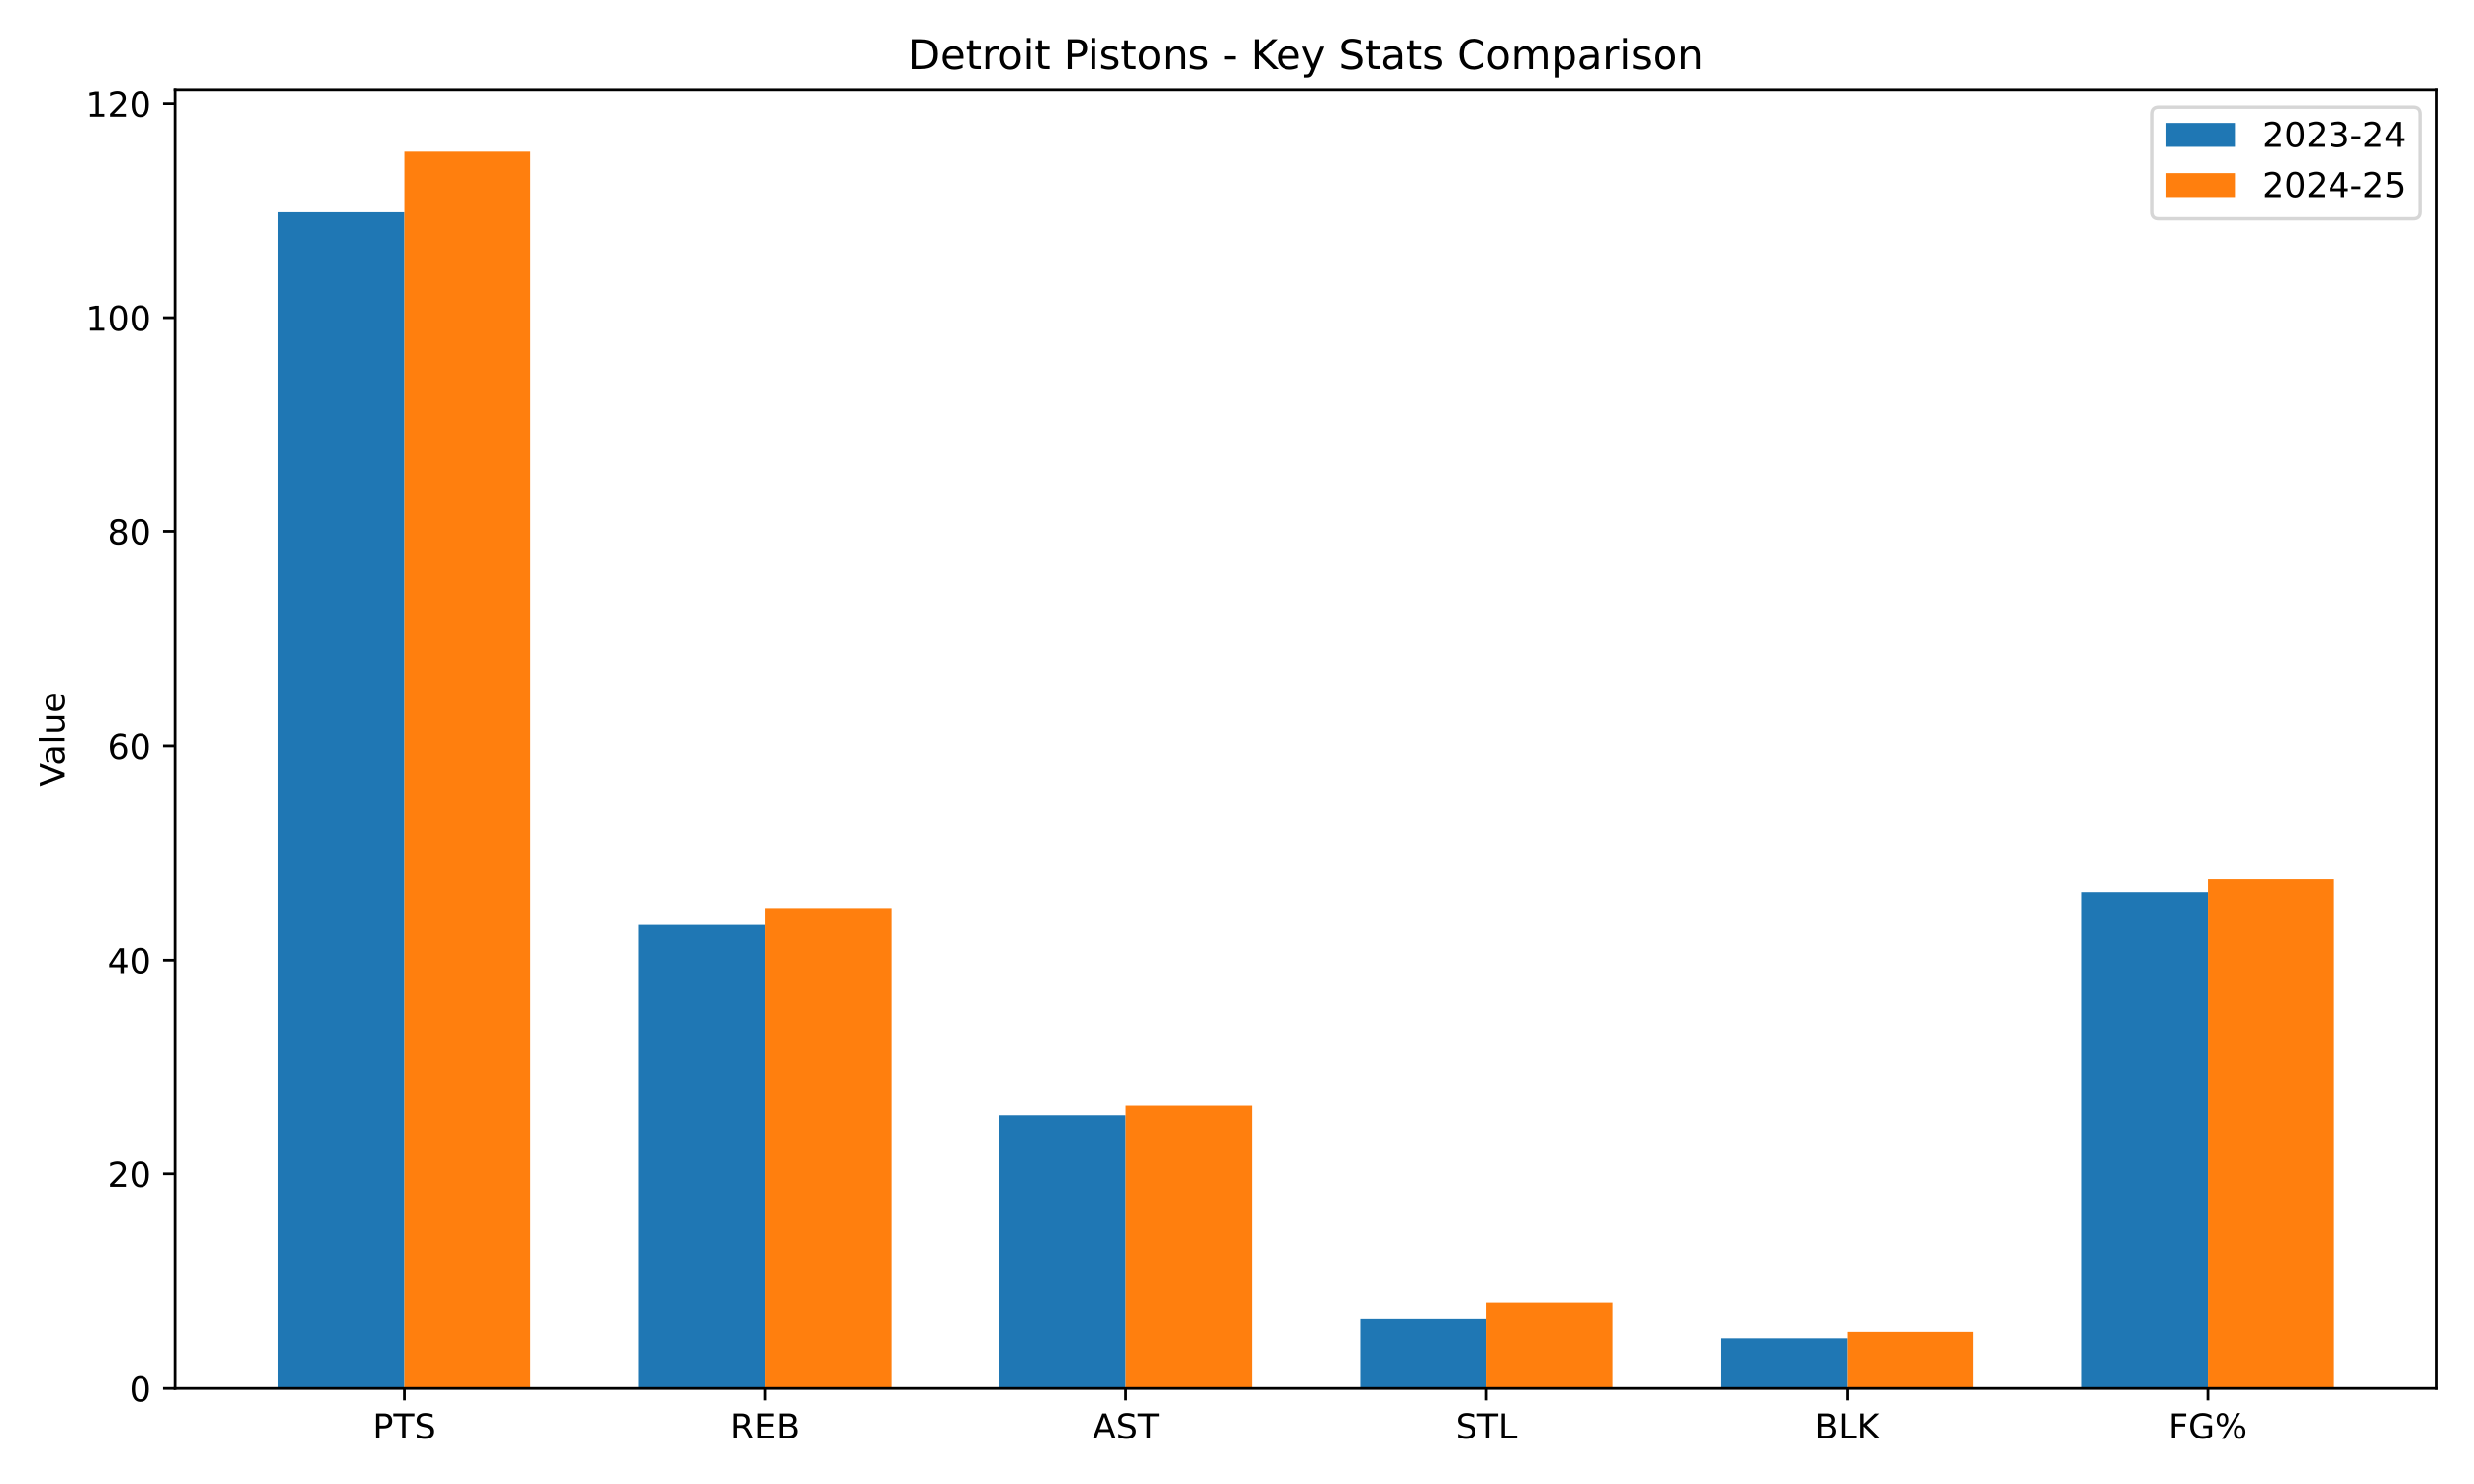
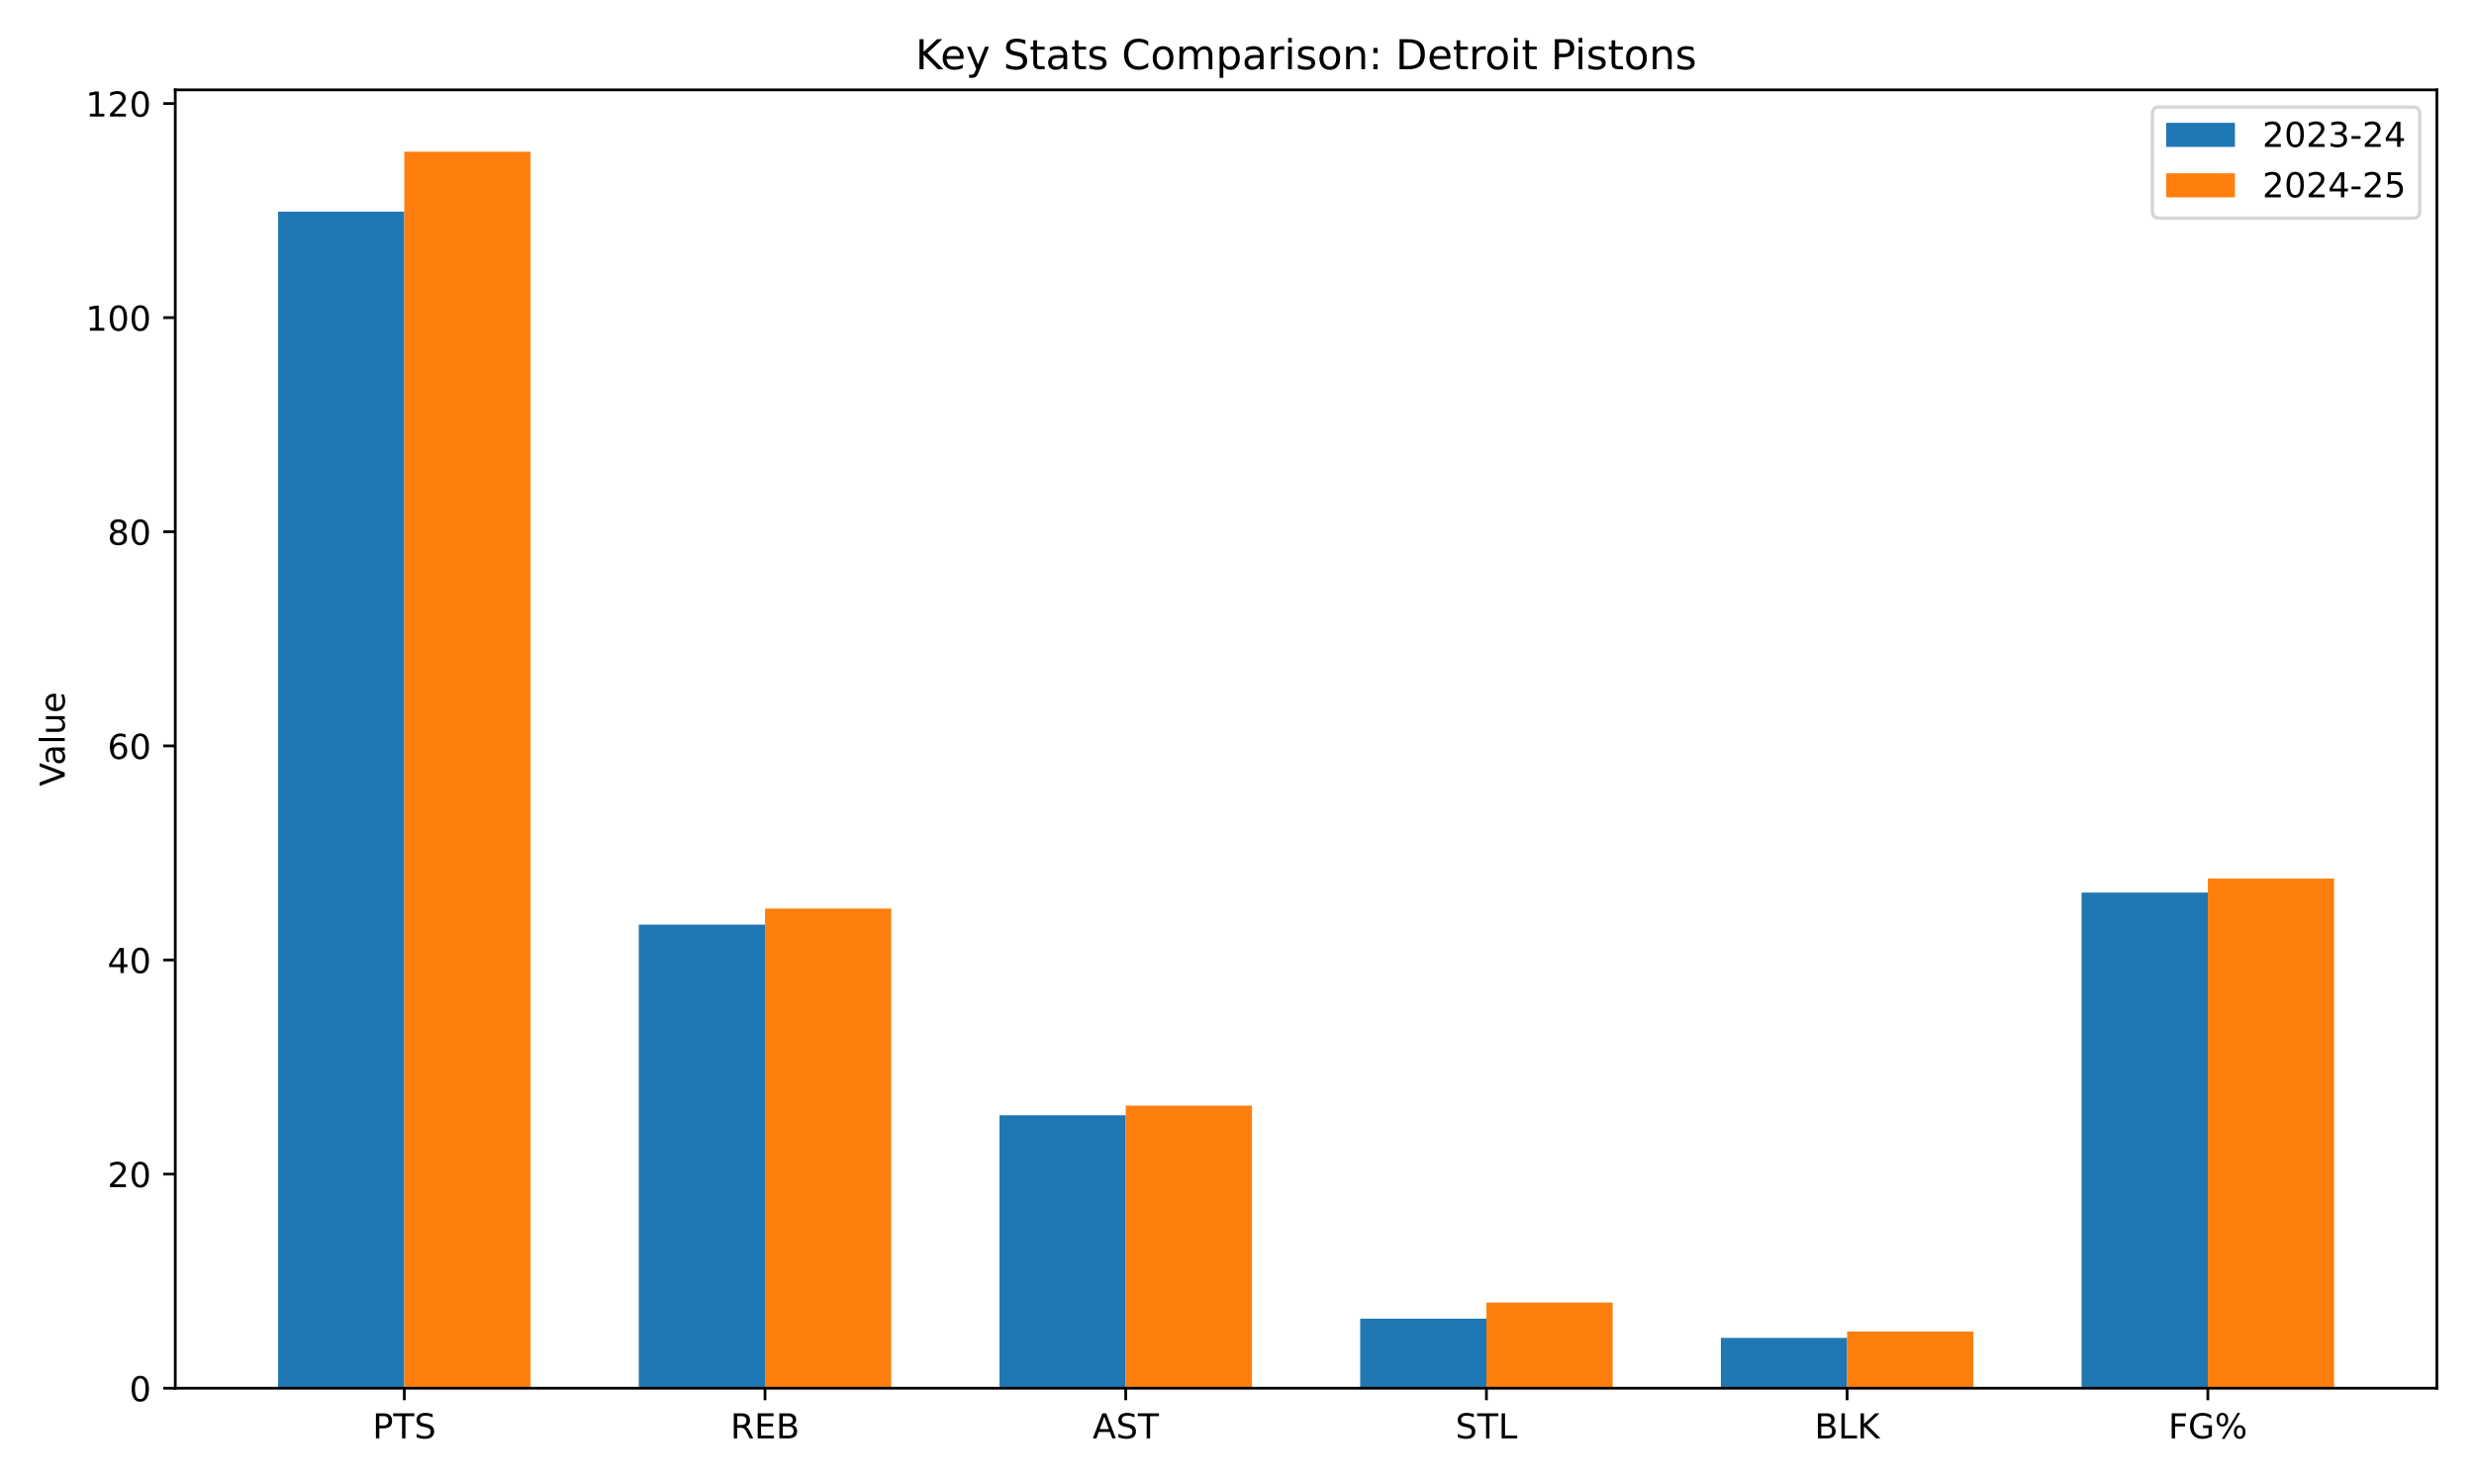
<svg xmlns="http://www.w3.org/2000/svg" xmlns:xlink="http://www.w3.org/1999/xlink" width="720pt" height="432pt" viewBox="0 0 720 432" version="1.1">
  <defs>
    <style type="text/css">*{stroke-linejoin: round; stroke-linecap: butt}</style>
  </defs>
  <g id="figure_1">
    <g id="patch_1">
      <path d="M 0 432  L 720 432  L 720 0  L 0 0  z " style="fill: #ffffff" />
    </g>
    <g id="axes_1">
      <g id="patch_2">
        <path d="M 51.005 404.12  L 709.2 404.12  L 709.2 26.16  L 51.005 26.16  z " style="fill: #ffffff" />
      </g>
      <g id="patch_3">
-         <path d="M 80.923 404.12  L 117.664 404.12  L 117.664 61.611  L 80.923 61.611  z " clip-path="url(#pc007c55b2e)" style="fill: #1f77b4" />
+         <path d="M 80.923 404.12  L 117.664 404.12  L 117.664 61.611  L 80.923 61.611  z " clip-path="url(#p86b4409430)" style="fill: #1f77b4" />
      </g>
      <g id="patch_4">
-         <path d="M 185.898 404.12  L 222.64 404.12  L 222.64 269.173  L 185.898 269.173  z " clip-path="url(#pc007c55b2e)" style="fill: #1f77b4" />
+         <path d="M 185.898 404.12  L 222.64 404.12  L 222.64 269.173  L 185.898 269.173  z " clip-path="url(#p86b4409430)" style="fill: #1f77b4" />
      </g>
      <g id="patch_5">
-         <path d="M 290.874 404.12  L 327.615 404.12  L 327.615 324.648  L 290.874 324.648  z " clip-path="url(#pc007c55b2e)" style="fill: #1f77b4" />
+         <path d="M 290.874 404.12  L 327.615 404.12  L 327.615 324.648  L 290.874 324.648  z " clip-path="url(#p86b4409430)" style="fill: #1f77b4" />
      </g>
      <g id="patch_6">
-         <path d="M 395.849 404.12  L 432.59 404.12  L 432.59 383.862  L 395.849 383.862  z " clip-path="url(#pc007c55b2e)" style="fill: #1f77b4" />
+         <path d="M 395.849 404.12  L 432.59 404.12  L 432.59 383.862  L 395.849 383.862  z " clip-path="url(#p86b4409430)" style="fill: #1f77b4" />
      </g>
      <g id="patch_7">
-         <path d="M 500.824 404.12  L 537.565 404.12  L 537.565 389.472  L 500.824 389.472  z " clip-path="url(#pc007c55b2e)" style="fill: #1f77b4" />
+         <path d="M 500.824 404.12  L 537.565 404.12  L 537.565 389.472  L 500.824 389.472  z " clip-path="url(#p86b4409430)" style="fill: #1f77b4" />
      </g>
      <g id="patch_8">
-         <path d="M 605.799 404.12  L 642.541 404.12  L 642.541 259.824  L 605.799 259.824  z " clip-path="url(#pc007c55b2e)" style="fill: #1f77b4" />
+         <path d="M 605.799 404.12  L 642.541 404.12  L 642.541 259.824  L 605.799 259.824  z " clip-path="url(#p86b4409430)" style="fill: #1f77b4" />
      </g>
      <g id="patch_9">
-         <path d="M 117.664 404.12  L 154.406 404.12  L 154.406 44.158  L 117.664 44.158  z " clip-path="url(#pc007c55b2e)" style="fill: #ff7f0e" />
+         <path d="M 117.664 404.12  L 154.406 404.12  L 154.406 44.158  L 117.664 44.158  z " clip-path="url(#p86b4409430)" style="fill: #ff7f0e" />
      </g>
      <g id="patch_10">
-         <path d="M 222.64 404.12  L 259.381 404.12  L 259.381 264.498  L 222.64 264.498  z " clip-path="url(#pc007c55b2e)" style="fill: #ff7f0e" />
+         <path d="M 222.64 404.12  L 259.381 404.12  L 259.381 264.498  L 222.64 264.498  z " clip-path="url(#p86b4409430)" style="fill: #ff7f0e" />
      </g>
      <g id="patch_11">
-         <path d="M 327.615 404.12  L 364.356 404.12  L 364.356 321.843  L 327.615 321.843  z " clip-path="url(#pc007c55b2e)" style="fill: #ff7f0e" />
+         <path d="M 327.615 404.12  L 364.356 404.12  L 364.356 321.843  L 327.615 321.843  z " clip-path="url(#p86b4409430)" style="fill: #ff7f0e" />
      </g>
      <g id="patch_12">
-         <path d="M 432.59 404.12  L 469.331 404.12  L 469.331 379.188  L 432.59 379.188  z " clip-path="url(#pc007c55b2e)" style="fill: #ff7f0e" />
+         <path d="M 432.59 404.12  L 469.331 404.12  L 469.331 379.188  L 432.59 379.188  z " clip-path="url(#p86b4409430)" style="fill: #ff7f0e" />
      </g>
      <g id="patch_13">
-         <path d="M 537.565 404.12  L 574.307 404.12  L 574.307 387.602  L 537.565 387.602  z " clip-path="url(#pc007c55b2e)" style="fill: #ff7f0e" />
+         <path d="M 537.565 404.12  L 574.307 404.12  L 574.307 387.602  L 537.565 387.602  z " clip-path="url(#p86b4409430)" style="fill: #ff7f0e" />
      </g>
      <g id="patch_14">
-         <path d="M 642.541 404.12  L 679.282 404.12  L 679.282 255.772  L 642.541 255.772  z " clip-path="url(#pc007c55b2e)" style="fill: #ff7f0e" />
+         <path d="M 642.541 404.12  L 679.282 404.12  L 679.282 255.772  L 642.541 255.772  z " clip-path="url(#p86b4409430)" style="fill: #ff7f0e" />
      </g>
      <g id="matplotlib.axis_1">
        <g id="xtick_1">
          <g id="line2d_1">
            <defs>
-               <path id="m68286a4a00" d="M 0 0  L 0 3.5  " style="stroke: #000000; stroke-width: 0.8" />
+               <path id="mb8928c8a6d" d="M 0 0  L 0 3.5  " style="stroke: #000000; stroke-width: 0.8" />
            </defs>
            <g>
-               <use xlink:href="#m68286a4a00" x="117.664" y="404.12" style="stroke: #000000; stroke-width: 0.8" />
+               <use xlink:href="#mb8928c8a6d" x="117.664" y="404.12" style="stroke: #000000; stroke-width: 0.8" />
            </g>
          </g>
          <g id="text_1">
            <g transform="translate(108.4213 418.7184) scale(0.1 -0.1)">
              <defs>
                <path id="DejaVuSans-50" d="M 1259 4147  L 1259 2394  L 2053 2394  Q 2494 2394 2734 2622  Q 2975 2850 2975 3272  Q 2975 3691 2734 3919  Q 2494 4147 2053 4147  L 1259 4147  z M 628 4666  L 2053 4666  Q 2838 4666 3239 4311  Q 3641 3956 3641 3272  Q 3641 2581 3239 2228  Q 2838 1875 2053 1875  L 1259 1875  L 1259 0  L 628 0  L 628 4666  z " transform="scale(0.015625)" />
                <path id="DejaVuSans-54" d="M -19 4666  L 3928 4666  L 3928 4134  L 2272 4134  L 2272 0  L 1638 0  L 1638 4134  L -19 4134  L -19 4666  z " transform="scale(0.015625)" />
                <path id="DejaVuSans-53" d="M 3425 4513  L 3425 3897  Q 3066 4069 2747 4153  Q 2428 4238 2131 4238  Q 1616 4238 1336 4038  Q 1056 3838 1056 3469  Q 1056 3159 1242 3001  Q 1428 2844 1947 2747  L 2328 2669  Q 3034 2534 3370 2195  Q 3706 1856 3706 1288  Q 3706 609 3251 259  Q 2797 -91 1919 -91  Q 1588 -91 1214 -16  Q 841 59 441 206  L 441 856  Q 825 641 1194 531  Q 1563 422 1919 422  Q 2459 422 2753 634  Q 3047 847 3047 1241  Q 3047 1584 2836 1778  Q 2625 1972 2144 2069  L 1759 2144  Q 1053 2284 737 2584  Q 422 2884 422 3419  Q 422 4038 858 4394  Q 1294 4750 2059 4750  Q 2388 4750 2728 4690  Q 3069 4631 3425 4513  z " transform="scale(0.015625)" />
              </defs>
              <use xlink:href="#DejaVuSans-50" />
              <use xlink:href="#DejaVuSans-54" transform="translate(60.30273 0)" />
              <use xlink:href="#DejaVuSans-53" transform="translate(121.3867 0)" />
            </g>
          </g>
        </g>
        <g id="xtick_2">
          <g id="line2d_2">
            <g>
-               <use xlink:href="#m68286a4a00" x="222.64" y="404.12" style="stroke: #000000; stroke-width: 0.8" />
+               <use xlink:href="#mb8928c8a6d" x="222.64" y="404.12" style="stroke: #000000; stroke-width: 0.8" />
            </g>
          </g>
          <g id="text_2">
            <g transform="translate(212.5755 418.7184) scale(0.1 -0.1)">
              <defs>
                <path id="DejaVuSans-52" d="M 2841 2188  Q 3044 2119 3236 1894  Q 3428 1669 3622 1275  L 4263 0  L 3584 0  L 2988 1197  Q 2756 1666 2539 1819  Q 2322 1972 1947 1972  L 1259 1972  L 1259 0  L 628 0  L 628 4666  L 2053 4666  Q 2853 4666 3247 4331  Q 3641 3997 3641 3322  Q 3641 2881 3436 2590  Q 3231 2300 2841 2188  z M 1259 4147  L 1259 2491  L 2053 2491  Q 2509 2491 2742 2702  Q 2975 2913 2975 3322  Q 2975 3731 2742 3939  Q 2509 4147 2053 4147  L 1259 4147  z " transform="scale(0.015625)" />
                <path id="DejaVuSans-45" d="M 628 4666  L 3578 4666  L 3578 4134  L 1259 4134  L 1259 2753  L 3481 2753  L 3481 2222  L 1259 2222  L 1259 531  L 3634 531  L 3634 0  L 628 0  L 628 4666  z " transform="scale(0.015625)" />
                <path id="DejaVuSans-42" d="M 1259 2228  L 1259 519  L 2272 519  Q 2781 519 3026 730  Q 3272 941 3272 1375  Q 3272 1813 3026 2020  Q 2781 2228 2272 2228  L 1259 2228  z M 1259 4147  L 1259 2741  L 2194 2741  Q 2656 2741 2882 2914  Q 3109 3088 3109 3444  Q 3109 3797 2882 3972  Q 2656 4147 2194 4147  L 1259 4147  z M 628 4666  L 2241 4666  Q 2963 4666 3353 4366  Q 3744 4066 3744 3513  Q 3744 3084 3544 2831  Q 3344 2578 2956 2516  Q 3422 2416 3680 2098  Q 3938 1781 3938 1306  Q 3938 681 3513 340  Q 3088 0 2303 0  L 628 0  L 628 4666  z " transform="scale(0.015625)" />
              </defs>
              <use xlink:href="#DejaVuSans-52" />
              <use xlink:href="#DejaVuSans-45" transform="translate(69.48242 0)" />
              <use xlink:href="#DejaVuSans-42" transform="translate(132.666 0)" />
            </g>
          </g>
        </g>
        <g id="xtick_3">
          <g id="line2d_3">
            <g>
-               <use xlink:href="#m68286a4a00" x="327.615" y="404.12" style="stroke: #000000; stroke-width: 0.8" />
+               <use xlink:href="#mb8928c8a6d" x="327.615" y="404.12" style="stroke: #000000; stroke-width: 0.8" />
            </g>
          </g>
          <g id="text_3">
            <g transform="translate(317.9664 418.7184) scale(0.1 -0.1)">
              <defs>
                <path id="DejaVuSans-41" d="M 2188 4044  L 1331 1722  L 3047 1722  L 2188 4044  z M 1831 4666  L 2547 4666  L 4325 0  L 3669 0  L 3244 1197  L 1141 1197  L 716 0  L 50 0  L 1831 4666  z " transform="scale(0.015625)" />
              </defs>
              <use xlink:href="#DejaVuSans-41" />
              <use xlink:href="#DejaVuSans-53" transform="translate(68.4082 0)" />
              <use xlink:href="#DejaVuSans-54" transform="translate(131.8848 0)" />
            </g>
          </g>
        </g>
        <g id="xtick_4">
          <g id="line2d_4">
            <g>
-               <use xlink:href="#m68286a4a00" x="432.59" y="404.12" style="stroke: #000000; stroke-width: 0.8" />
+               <use xlink:href="#mb8928c8a6d" x="432.59" y="404.12" style="stroke: #000000; stroke-width: 0.8" />
            </g>
          </g>
          <g id="text_4">
            <g transform="translate(423.5761 418.7184) scale(0.1 -0.1)">
              <defs>
                <path id="DejaVuSans-4c" d="M 628 4666  L 1259 4666  L 1259 531  L 3531 531  L 3531 0  L 628 0  L 628 4666  z " transform="scale(0.015625)" />
              </defs>
              <use xlink:href="#DejaVuSans-53" />
              <use xlink:href="#DejaVuSans-54" transform="translate(63.47656 0)" />
              <use xlink:href="#DejaVuSans-4c" transform="translate(124.5605 0)" />
            </g>
          </g>
        </g>
        <g id="xtick_5">
          <g id="line2d_5">
            <g>
-               <use xlink:href="#m68286a4a00" x="537.565" y="404.12" style="stroke: #000000; stroke-width: 0.8" />
+               <use xlink:href="#mb8928c8a6d" x="537.565" y="404.12" style="stroke: #000000; stroke-width: 0.8" />
            </g>
          </g>
          <g id="text_5">
            <g transform="translate(528.0701 418.7184) scale(0.1 -0.1)">
              <defs>
                <path id="DejaVuSans-4b" d="M 628 4666  L 1259 4666  L 1259 2694  L 3353 4666  L 4166 4666  L 1850 2491  L 4331 0  L 3500 0  L 1259 2247  L 1259 0  L 628 0  L 628 4666  z " transform="scale(0.015625)" />
              </defs>
              <use xlink:href="#DejaVuSans-42" />
              <use xlink:href="#DejaVuSans-4c" transform="translate(68.60352 0)" />
              <use xlink:href="#DejaVuSans-4b" transform="translate(124.3164 0)" />
            </g>
          </g>
        </g>
        <g id="xtick_6">
          <g id="line2d_6">
            <g>
-               <use xlink:href="#m68286a4a00" x="642.541" y="404.12" style="stroke: #000000; stroke-width: 0.8" />
+               <use xlink:href="#mb8928c8a6d" x="642.541" y="404.12" style="stroke: #000000; stroke-width: 0.8" />
            </g>
          </g>
          <g id="text_6">
            <g transform="translate(631.0399 418.7184) scale(0.1 -0.1)">
              <defs>
                <path id="DejaVuSans-46" d="M 628 4666  L 3309 4666  L 3309 4134  L 1259 4134  L 1259 2759  L 3109 2759  L 3109 2228  L 1259 2228  L 1259 0  L 628 0  L 628 4666  z " transform="scale(0.015625)" />
                <path id="DejaVuSans-47" d="M 3809 666  L 3809 1919  L 2778 1919  L 2778 2438  L 4434 2438  L 4434 434  Q 4069 175 3628 42  Q 3188 -91 2688 -91  Q 1594 -91 976 548  Q 359 1188 359 2328  Q 359 3472 976 4111  Q 1594 4750 2688 4750  Q 3144 4750 3555 4637  Q 3966 4525 4313 4306  L 4313 3634  Q 3963 3931 3569 4081  Q 3175 4231 2741 4231  Q 1884 4231 1454 3753  Q 1025 3275 1025 2328  Q 1025 1384 1454 906  Q 1884 428 2741 428  Q 3075 428 3337 486  Q 3600 544 3809 666  z " transform="scale(0.015625)" />
                <path id="DejaVuSans-25" d="M 4653 2053  Q 4381 2053 4226 1822  Q 4072 1591 4072 1178  Q 4072 772 4226 539  Q 4381 306 4653 306  Q 4919 306 5073 539  Q 5228 772 5228 1178  Q 5228 1588 5073 1820  Q 4919 2053 4653 2053  z M 4653 2450  Q 5147 2450 5437 2106  Q 5728 1763 5728 1178  Q 5728 594 5436 251  Q 5144 -91 4653 -91  Q 4153 -91 3862 251  Q 3572 594 3572 1178  Q 3572 1766 3864 2108  Q 4156 2450 4653 2450  z M 1428 4353  Q 1159 4353 1004 4120  Q 850 3888 850 3481  Q 850 3069 1003 2837  Q 1156 2606 1428 2606  Q 1700 2606 1854 2837  Q 2009 3069 2009 3481  Q 2009 3884 1853 4118  Q 1697 4353 1428 4353  z M 4250 4750  L 4750 4750  L 1831 -91  L 1331 -91  L 4250 4750  z M 1428 4750  Q 1922 4750 2215 4408  Q 2509 4066 2509 3481  Q 2509 2891 2217 2550  Q 1925 2209 1428 2209  Q 931 2209 642 2551  Q 353 2894 353 3481  Q 353 4063 643 4406  Q 934 4750 1428 4750  z " transform="scale(0.015625)" />
              </defs>
              <use xlink:href="#DejaVuSans-46" />
              <use xlink:href="#DejaVuSans-47" transform="translate(57.51953 0)" />
              <use xlink:href="#DejaVuSans-25" transform="translate(135.0098 0)" />
            </g>
          </g>
        </g>
      </g>
      <g id="matplotlib.axis_2">
        <g id="ytick_1">
          <g id="line2d_7">
            <defs>
-               <path id="m6e3f00a978" d="M 0 0  L -3.5 0  " style="stroke: #000000; stroke-width: 0.8" />
+               <path id="m24f0efa7bd" d="M 0 0  L -3.5 0  " style="stroke: #000000; stroke-width: 0.8" />
            </defs>
            <g>
-               <use xlink:href="#m6e3f00a978" x="51.005" y="404.12" style="stroke: #000000; stroke-width: 0.8" />
+               <use xlink:href="#m24f0efa7bd" x="51.005" y="404.12" style="stroke: #000000; stroke-width: 0.8" />
            </g>
          </g>
          <g id="text_7">
            <g transform="translate(37.6425 407.9192) scale(0.1 -0.1)">
              <defs>
                <path id="DejaVuSans-30" d="M 2034 4250  Q 1547 4250 1301 3770  Q 1056 3291 1056 2328  Q 1056 1369 1301 889  Q 1547 409 2034 409  Q 2525 409 2770 889  Q 3016 1369 3016 2328  Q 3016 3291 2770 3770  Q 2525 4250 2034 4250  z M 2034 4750  Q 2819 4750 3233 4129  Q 3647 3509 3647 2328  Q 3647 1150 3233 529  Q 2819 -91 2034 -91  Q 1250 -91 836 529  Q 422 1150 422 2328  Q 422 3509 836 4129  Q 1250 4750 2034 4750  z " transform="scale(0.015625)" />
              </defs>
              <use xlink:href="#DejaVuSans-30" />
            </g>
          </g>
        </g>
        <g id="ytick_2">
          <g id="line2d_8">
            <g>
-               <use xlink:href="#m6e3f00a978" x="51.005" y="341.789" style="stroke: #000000; stroke-width: 0.8" />
+               <use xlink:href="#m24f0efa7bd" x="51.005" y="341.789" style="stroke: #000000; stroke-width: 0.8" />
            </g>
          </g>
          <g id="text_8">
            <g transform="translate(31.28 345.5882) scale(0.1 -0.1)">
              <defs>
                <path id="DejaVuSans-32" d="M 1228 531  L 3431 531  L 3431 0  L 469 0  L 469 531  Q 828 903 1448 1529  Q 2069 2156 2228 2338  Q 2531 2678 2651 2914  Q 2772 3150 2772 3378  Q 2772 3750 2511 3984  Q 2250 4219 1831 4219  Q 1534 4219 1204 4116  Q 875 4013 500 3803  L 500 4441  Q 881 4594 1212 4672  Q 1544 4750 1819 4750  Q 2544 4750 2975 4387  Q 3406 4025 3406 3419  Q 3406 3131 3298 2873  Q 3191 2616 2906 2266  Q 2828 2175 2409 1742  Q 1991 1309 1228 531  z " transform="scale(0.015625)" />
              </defs>
              <use xlink:href="#DejaVuSans-32" />
              <use xlink:href="#DejaVuSans-30" transform="translate(63.62305 0)" />
            </g>
          </g>
        </g>
        <g id="ytick_3">
          <g id="line2d_9">
            <g>
-               <use xlink:href="#m6e3f00a978" x="51.005" y="279.458" style="stroke: #000000; stroke-width: 0.8" />
+               <use xlink:href="#m24f0efa7bd" x="51.005" y="279.458" style="stroke: #000000; stroke-width: 0.8" />
            </g>
          </g>
          <g id="text_9">
            <g transform="translate(31.28 283.2571) scale(0.1 -0.1)">
              <defs>
                <path id="DejaVuSans-34" d="M 2419 4116  L 825 1625  L 2419 1625  L 2419 4116  z M 2253 4666  L 3047 4666  L 3047 1625  L 3713 1625  L 3713 1100  L 3047 1100  L 3047 0  L 2419 0  L 2419 1100  L 313 1100  L 313 1709  L 2253 4666  z " transform="scale(0.015625)" />
              </defs>
              <use xlink:href="#DejaVuSans-34" />
              <use xlink:href="#DejaVuSans-30" transform="translate(63.62305 0)" />
            </g>
          </g>
        </g>
        <g id="ytick_4">
          <g id="line2d_10">
            <g>
-               <use xlink:href="#m6e3f00a978" x="51.005" y="217.127" style="stroke: #000000; stroke-width: 0.8" />
+               <use xlink:href="#m24f0efa7bd" x="51.005" y="217.127" style="stroke: #000000; stroke-width: 0.8" />
            </g>
          </g>
          <g id="text_10">
            <g transform="translate(31.28 220.926) scale(0.1 -0.1)">
              <defs>
                <path id="DejaVuSans-36" d="M 2113 2584  Q 1688 2584 1439 2293  Q 1191 2003 1191 1497  Q 1191 994 1439 701  Q 1688 409 2113 409  Q 2538 409 2786 701  Q 3034 994 3034 1497  Q 3034 2003 2786 2293  Q 2538 2584 2113 2584  z M 3366 4563  L 3366 3988  Q 3128 4100 2886 4159  Q 2644 4219 2406 4219  Q 1781 4219 1451 3797  Q 1122 3375 1075 2522  Q 1259 2794 1537 2939  Q 1816 3084 2150 3084  Q 2853 3084 3261 2657  Q 3669 2231 3669 1497  Q 3669 778 3244 343  Q 2819 -91 2113 -91  Q 1303 -91 875 529  Q 447 1150 447 2328  Q 447 3434 972 4092  Q 1497 4750 2381 4750  Q 2619 4750 2861 4703  Q 3103 4656 3366 4563  z " transform="scale(0.015625)" />
              </defs>
              <use xlink:href="#DejaVuSans-36" />
              <use xlink:href="#DejaVuSans-30" transform="translate(63.62305 0)" />
            </g>
          </g>
        </g>
        <g id="ytick_5">
          <g id="line2d_11">
            <g>
-               <use xlink:href="#m6e3f00a978" x="51.005" y="154.796" style="stroke: #000000; stroke-width: 0.8" />
+               <use xlink:href="#m24f0efa7bd" x="51.005" y="154.796" style="stroke: #000000; stroke-width: 0.8" />
            </g>
          </g>
          <g id="text_11">
            <g transform="translate(31.28 158.595) scale(0.1 -0.1)">
              <defs>
                <path id="DejaVuSans-38" d="M 2034 2216  Q 1584 2216 1326 1975  Q 1069 1734 1069 1313  Q 1069 891 1326 650  Q 1584 409 2034 409  Q 2484 409 2743 651  Q 3003 894 3003 1313  Q 3003 1734 2745 1975  Q 2488 2216 2034 2216  z M 1403 2484  Q 997 2584 770 2862  Q 544 3141 544 3541  Q 544 4100 942 4425  Q 1341 4750 2034 4750  Q 2731 4750 3128 4425  Q 3525 4100 3525 3541  Q 3525 3141 3298 2862  Q 3072 2584 2669 2484  Q 3125 2378 3379 2068  Q 3634 1759 3634 1313  Q 3634 634 3220 271  Q 2806 -91 2034 -91  Q 1263 -91 848 271  Q 434 634 434 1313  Q 434 1759 690 2068  Q 947 2378 1403 2484  z M 1172 3481  Q 1172 3119 1398 2916  Q 1625 2713 2034 2713  Q 2441 2713 2670 2916  Q 2900 3119 2900 3481  Q 2900 3844 2670 4047  Q 2441 4250 2034 4250  Q 1625 4250 1398 4047  Q 1172 3844 1172 3481  z " transform="scale(0.015625)" />
              </defs>
              <use xlink:href="#DejaVuSans-38" />
              <use xlink:href="#DejaVuSans-30" transform="translate(63.62305 0)" />
            </g>
          </g>
        </g>
        <g id="ytick_6">
          <g id="line2d_12">
            <g>
-               <use xlink:href="#m6e3f00a978" x="51.005" y="92.465" style="stroke: #000000; stroke-width: 0.8" />
+               <use xlink:href="#m24f0efa7bd" x="51.005" y="92.465" style="stroke: #000000; stroke-width: 0.8" />
            </g>
          </g>
          <g id="text_12">
            <g transform="translate(24.9175 96.26389) scale(0.1 -0.1)">
              <defs>
                <path id="DejaVuSans-31" d="M 794 531  L 1825 531  L 1825 4091  L 703 3866  L 703 4441  L 1819 4666  L 2450 4666  L 2450 531  L 3481 531  L 3481 0  L 794 0  L 794 531  z " transform="scale(0.015625)" />
              </defs>
              <use xlink:href="#DejaVuSans-31" />
              <use xlink:href="#DejaVuSans-30" transform="translate(63.62305 0)" />
              <use xlink:href="#DejaVuSans-30" transform="translate(127.2461 0)" />
            </g>
          </g>
        </g>
        <g id="ytick_7">
          <g id="line2d_13">
            <g>
-               <use xlink:href="#m6e3f00a978" x="51.005" y="30.134" style="stroke: #000000; stroke-width: 0.8" />
+               <use xlink:href="#m24f0efa7bd" x="51.005" y="30.134" style="stroke: #000000; stroke-width: 0.8" />
            </g>
          </g>
          <g id="text_13">
            <g transform="translate(24.9175 33.93282) scale(0.1 -0.1)">
              <use xlink:href="#DejaVuSans-31" />
              <use xlink:href="#DejaVuSans-32" transform="translate(63.62305 0)" />
              <use xlink:href="#DejaVuSans-30" transform="translate(127.2461 0)" />
            </g>
          </g>
        </g>
        <g id="text_14">
          <g transform="translate(18.83781 228.8713) rotate(-90) scale(0.1 -0.1)">
            <defs>
              <path id="DejaVuSans-56" d="M 1831 0  L 50 4666  L 709 4666  L 2188 738  L 3669 4666  L 4325 4666  L 2547 0  L 1831 0  z " transform="scale(0.015625)" />
              <path id="DejaVuSans-61" d="M 2194 1759  Q 1497 1759 1228 1600  Q 959 1441 959 1056  Q 959 750 1161 570  Q 1363 391 1709 391  Q 2188 391 2477 730  Q 2766 1069 2766 1631  L 2766 1759  L 2194 1759  z M 3341 1997  L 3341 0  L 2766 0  L 2766 531  Q 2569 213 2275 61  Q 1981 -91 1556 -91  Q 1019 -91 701 211  Q 384 513 384 1019  Q 384 1609 779 1909  Q 1175 2209 1959 2209  L 2766 2209  L 2766 2266  Q 2766 2663 2505 2880  Q 2244 3097 1772 3097  Q 1472 3097 1187 3025  Q 903 2953 641 2809  L 641 3341  Q 956 3463 1253 3523  Q 1550 3584 1831 3584  Q 2591 3584 2966 3190  Q 3341 2797 3341 1997  z " transform="scale(0.015625)" />
              <path id="DejaVuSans-6c" d="M 603 4863  L 1178 4863  L 1178 0  L 603 0  L 603 4863  z " transform="scale(0.015625)" />
              <path id="DejaVuSans-75" d="M 544 1381  L 544 3500  L 1119 3500  L 1119 1403  Q 1119 906 1312 657  Q 1506 409 1894 409  Q 2359 409 2629 706  Q 2900 1003 2900 1516  L 2900 3500  L 3475 3500  L 3475 0  L 2900 0  L 2900 538  Q 2691 219 2414 64  Q 2138 -91 1772 -91  Q 1169 -91 856 284  Q 544 659 544 1381  z M 1991 3584  L 1991 3584  z " transform="scale(0.015625)" />
              <path id="DejaVuSans-65" d="M 3597 1894  L 3597 1613  L 953 1613  Q 991 1019 1311 708  Q 1631 397 2203 397  Q 2534 397 2845 478  Q 3156 559 3463 722  L 3463 178  Q 3153 47 2828 -22  Q 2503 -91 2169 -91  Q 1331 -91 842 396  Q 353 884 353 1716  Q 353 2575 817 3079  Q 1281 3584 2069 3584  Q 2775 3584 3186 3129  Q 3597 2675 3597 1894  z M 3022 2063  Q 3016 2534 2758 2815  Q 2500 3097 2075 3097  Q 1594 3097 1305 2825  Q 1016 2553 972 2059  L 3022 2063  z " transform="scale(0.015625)" />
            </defs>
            <use xlink:href="#DejaVuSans-56" />
            <use xlink:href="#DejaVuSans-61" transform="translate(60.6582 0)" />
            <use xlink:href="#DejaVuSans-6c" transform="translate(121.9375 0)" />
            <use xlink:href="#DejaVuSans-75" transform="translate(149.7207 0)" />
            <use xlink:href="#DejaVuSans-65" transform="translate(213.0996 0)" />
          </g>
        </g>
      </g>
      <g id="patch_15">
        <path d="M 51.005 404.12  L 51.005 26.16  " style="fill: none; stroke: #000000; stroke-width: 0.8; stroke-linejoin: miter; stroke-linecap: square" />
      </g>
      <g id="patch_16">
        <path d="M 709.2 404.12  L 709.2 26.16  " style="fill: none; stroke: #000000; stroke-width: 0.8; stroke-linejoin: miter; stroke-linecap: square" />
      </g>
      <g id="patch_17">
        <path d="M 51.005 404.12  L 709.2 404.12  " style="fill: none; stroke: #000000; stroke-width: 0.8; stroke-linejoin: miter; stroke-linecap: square" />
      </g>
      <g id="patch_18">
        <path d="M 51.005 26.16  L 709.2 26.16  " style="fill: none; stroke: #000000; stroke-width: 0.8; stroke-linejoin: miter; stroke-linecap: square" />
      </g>
      <g id="text_15">
-         <g transform="translate(264.3728 20.16) scale(0.12 -0.12)">
+         <g transform="translate(266.4231 20.16) scale(0.12 -0.12)">
          <defs>
-             <path id="DejaVuSans-44" d="M 1259 4147  L 1259 519  L 2022 519  Q 2988 519 3436 956  Q 3884 1394 3884 2338  Q 3884 3275 3436 3711  Q 2988 4147 2022 4147  L 1259 4147  z M 628 4666  L 1925 4666  Q 3281 4666 3915 4102  Q 4550 3538 4550 2338  Q 4550 1131 3912 565  Q 3275 0 1925 0  L 628 0  L 628 4666  z " transform="scale(0.015625)" />
+             <path id="DejaVuSans-79" d="M 2059 -325  Q 1816 -950 1584 -1140  Q 1353 -1331 966 -1331  L 506 -1331  L 506 -850  L 844 -850  Q 1081 -850 1212 -737  Q 1344 -625 1503 -206  L 1606 56  L 191 3500  L 800 3500  L 1894 763  L 2988 3500  L 3597 3500  L 2059 -325  z " transform="scale(0.015625)" />
+             <path id="DejaVuSans-20" transform="scale(0.015625)" />
            <path id="DejaVuSans-74" d="M 1172 4494  L 1172 3500  L 2356 3500  L 2356 3053  L 1172 3053  L 1172 1153  Q 1172 725 1289 603  Q 1406 481 1766 481  L 2356 481  L 2356 0  L 1766 0  Q 1100 0 847 248  Q 594 497 594 1153  L 594 3053  L 172 3053  L 172 3500  L 594 3500  L 594 4494  L 1172 4494  z " transform="scale(0.015625)" />
-             <path id="DejaVuSans-72" d="M 2631 2963  Q 2534 3019 2420 3045  Q 2306 3072 2169 3072  Q 1681 3072 1420 2755  Q 1159 2438 1159 1844  L 1159 0  L 581 0  L 581 3500  L 1159 3500  L 1159 2956  Q 1341 3275 1631 3429  Q 1922 3584 2338 3584  Q 2397 3584 2469 3576  Q 2541 3569 2628 3553  L 2631 2963  z " transform="scale(0.015625)" />
+             <path id="DejaVuSans-73" d="M 2834 3397  L 2834 2853  Q 2591 2978 2328 3040  Q 2066 3103 1784 3103  Q 1356 3103 1142 2972  Q 928 2841 928 2578  Q 928 2378 1081 2264  Q 1234 2150 1697 2047  L 1894 2003  Q 2506 1872 2764 1633  Q 3022 1394 3022 966  Q 3022 478 2636 193  Q 2250 -91 1575 -91  Q 1294 -91 989 -36  Q 684 19 347 128  L 347 722  Q 666 556 975 473  Q 1284 391 1588 391  Q 1994 391 2212 530  Q 2431 669 2431 922  Q 2431 1156 2273 1281  Q 2116 1406 1581 1522  L 1381 1569  Q 847 1681 609 1914  Q 372 2147 372 2553  Q 372 3047 722 3315  Q 1072 3584 1716 3584  Q 2034 3584 2315 3537  Q 2597 3491 2834 3397  z " transform="scale(0.015625)" />
+             <path id="DejaVuSans-43" d="M 4122 4306  L 4122 3641  Q 3803 3938 3442 4084  Q 3081 4231 2675 4231  Q 1875 4231 1450 3742  Q 1025 3253 1025 2328  Q 1025 1406 1450 917  Q 1875 428 2675 428  Q 3081 428 3442 575  Q 3803 722 4122 1019  L 4122 359  Q 3791 134 3420 21  Q 3050 -91 2638 -91  Q 1578 -91 968 557  Q 359 1206 359 2328  Q 359 3453 968 4101  Q 1578 4750 2638 4750  Q 3056 4750 3426 4639  Q 3797 4528 4122 4306  z " transform="scale(0.015625)" />
            <path id="DejaVuSans-6f" d="M 1959 3097  Q 1497 3097 1228 2736  Q 959 2375 959 1747  Q 959 1119 1226 758  Q 1494 397 1959 397  Q 2419 397 2687 759  Q 2956 1122 2956 1747  Q 2956 2369 2687 2733  Q 2419 3097 1959 3097  z M 1959 3584  Q 2709 3584 3137 3096  Q 3566 2609 3566 1747  Q 3566 888 3137 398  Q 2709 -91 1959 -91  Q 1206 -91 779 398  Q 353 888 353 1747  Q 353 2609 779 3096  Q 1206 3584 1959 3584  z " transform="scale(0.015625)" />
-             <path id="DejaVuSans-69" d="M 603 3500  L 1178 3500  L 1178 0  L 603 0  L 603 3500  z M 603 4863  L 1178 4863  L 1178 4134  L 603 4134  L 603 4863  z " transform="scale(0.015625)" />
-             <path id="DejaVuSans-20" transform="scale(0.015625)" />
-             <path id="DejaVuSans-73" d="M 2834 3397  L 2834 2853  Q 2591 2978 2328 3040  Q 2066 3103 1784 3103  Q 1356 3103 1142 2972  Q 928 2841 928 2578  Q 928 2378 1081 2264  Q 1234 2150 1697 2047  L 1894 2003  Q 2506 1872 2764 1633  Q 3022 1394 3022 966  Q 3022 478 2636 193  Q 2250 -91 1575 -91  Q 1294 -91 989 -36  Q 684 19 347 128  L 347 722  Q 666 556 975 473  Q 1284 391 1588 391  Q 1994 391 2212 530  Q 2431 669 2431 922  Q 2431 1156 2273 1281  Q 2116 1406 1581 1522  L 1381 1569  Q 847 1681 609 1914  Q 372 2147 372 2553  Q 372 3047 722 3315  Q 1072 3584 1716 3584  Q 2034 3584 2315 3537  Q 2597 3491 2834 3397  z " transform="scale(0.015625)" />
-             <path id="DejaVuSans-6e" d="M 3513 2113  L 3513 0  L 2938 0  L 2938 2094  Q 2938 2591 2744 2837  Q 2550 3084 2163 3084  Q 1697 3084 1428 2787  Q 1159 2491 1159 1978  L 1159 0  L 581 0  L 581 3500  L 1159 3500  L 1159 2956  Q 1366 3272 1645 3428  Q 1925 3584 2291 3584  Q 2894 3584 3203 3211  Q 3513 2838 3513 2113  z " transform="scale(0.015625)" />
-             <path id="DejaVuSans-2d" d="M 313 2009  L 1997 2009  L 1997 1497  L 313 1497  L 313 2009  z " transform="scale(0.015625)" />
-             <path id="DejaVuSans-79" d="M 2059 -325  Q 1816 -950 1584 -1140  Q 1353 -1331 966 -1331  L 506 -1331  L 506 -850  L 844 -850  Q 1081 -850 1212 -737  Q 1344 -625 1503 -206  L 1606 56  L 191 3500  L 800 3500  L 1894 763  L 2988 3500  L 3597 3500  L 2059 -325  z " transform="scale(0.015625)" />
-             <path id="DejaVuSans-43" d="M 4122 4306  L 4122 3641  Q 3803 3938 3442 4084  Q 3081 4231 2675 4231  Q 1875 4231 1450 3742  Q 1025 3253 1025 2328  Q 1025 1406 1450 917  Q 1875 428 2675 428  Q 3081 428 3442 575  Q 3803 722 4122 1019  L 4122 359  Q 3791 134 3420 21  Q 3050 -91 2638 -91  Q 1578 -91 968 557  Q 359 1206 359 2328  Q 359 3453 968 4101  Q 1578 4750 2638 4750  Q 3056 4750 3426 4639  Q 3797 4528 4122 4306  z " transform="scale(0.015625)" />
            <path id="DejaVuSans-6d" d="M 3328 2828  Q 3544 3216 3844 3400  Q 4144 3584 4550 3584  Q 5097 3584 5394 3201  Q 5691 2819 5691 2113  L 5691 0  L 5113 0  L 5113 2094  Q 5113 2597 4934 2840  Q 4756 3084 4391 3084  Q 3944 3084 3684 2787  Q 3425 2491 3425 1978  L 3425 0  L 2847 0  L 2847 2094  Q 2847 2600 2669 2842  Q 2491 3084 2119 3084  Q 1678 3084 1418 2786  Q 1159 2488 1159 1978  L 1159 0  L 581 0  L 581 3500  L 1159 3500  L 1159 2956  Q 1356 3278 1631 3431  Q 1906 3584 2284 3584  Q 2666 3584 2933 3390  Q 3200 3197 3328 2828  z " transform="scale(0.015625)" />
            <path id="DejaVuSans-70" d="M 1159 525  L 1159 -1331  L 581 -1331  L 581 3500  L 1159 3500  L 1159 2969  Q 1341 3281 1617 3432  Q 1894 3584 2278 3584  Q 2916 3584 3314 3078  Q 3713 2572 3713 1747  Q 3713 922 3314 415  Q 2916 -91 2278 -91  Q 1894 -91 1617 61  Q 1341 213 1159 525  z M 3116 1747  Q 3116 2381 2855 2742  Q 2594 3103 2138 3103  Q 1681 3103 1420 2742  Q 1159 2381 1159 1747  Q 1159 1113 1420 752  Q 1681 391 2138 391  Q 2594 391 2855 752  Q 3116 1113 3116 1747  z " transform="scale(0.015625)" />
+             <path id="DejaVuSans-72" d="M 2631 2963  Q 2534 3019 2420 3045  Q 2306 3072 2169 3072  Q 1681 3072 1420 2755  Q 1159 2438 1159 1844  L 1159 0  L 581 0  L 581 3500  L 1159 3500  L 1159 2956  Q 1341 3275 1631 3429  Q 1922 3584 2338 3584  Q 2397 3584 2469 3576  Q 2541 3569 2628 3553  L 2631 2963  z " transform="scale(0.015625)" />
+             <path id="DejaVuSans-69" d="M 603 3500  L 1178 3500  L 1178 0  L 603 0  L 603 3500  z M 603 4863  L 1178 4863  L 1178 4134  L 603 4134  L 603 4863  z " transform="scale(0.015625)" />
+             <path id="DejaVuSans-6e" d="M 3513 2113  L 3513 0  L 2938 0  L 2938 2094  Q 2938 2591 2744 2837  Q 2550 3084 2163 3084  Q 1697 3084 1428 2787  Q 1159 2491 1159 1978  L 1159 0  L 581 0  L 581 3500  L 1159 3500  L 1159 2956  Q 1366 3272 1645 3428  Q 1925 3584 2291 3584  Q 2894 3584 3203 3211  Q 3513 2838 3513 2113  z " transform="scale(0.015625)" />
+             <path id="DejaVuSans-3a" d="M 750 794  L 1409 794  L 1409 0  L 750 0  L 750 794  z M 750 3309  L 1409 3309  L 1409 2516  L 750 2516  L 750 3309  z " transform="scale(0.015625)" />
+             <path id="DejaVuSans-44" d="M 1259 4147  L 1259 519  L 2022 519  Q 2988 519 3436 956  Q 3884 1394 3884 2338  Q 3884 3275 3436 3711  Q 2988 4147 2022 4147  L 1259 4147  z M 628 4666  L 1925 4666  Q 3281 4666 3915 4102  Q 4550 3538 4550 2338  Q 4550 1131 3912 565  Q 3275 0 1925 0  L 628 0  L 628 4666  z " transform="scale(0.015625)" />
          </defs>
-           <use xlink:href="#DejaVuSans-44" />
-           <use xlink:href="#DejaVuSans-65" transform="translate(77.00195 0)" />
-           <use xlink:href="#DejaVuSans-74" transform="translate(138.5254 0)" />
-           <use xlink:href="#DejaVuSans-72" transform="translate(177.7344 0)" />
-           <use xlink:href="#DejaVuSans-6f" transform="translate(216.5977 0)" />
-           <use xlink:href="#DejaVuSans-69" transform="translate(277.7793 0)" />
-           <use xlink:href="#DejaVuSans-74" transform="translate(305.5625 0)" />
-           <use xlink:href="#DejaVuSans-20" transform="translate(344.7715 0)" />
-           <use xlink:href="#DejaVuSans-50" transform="translate(376.5586 0)" />
-           <use xlink:href="#DejaVuSans-69" transform="translate(434.6113 0)" />
-           <use xlink:href="#DejaVuSans-73" transform="translate(462.3945 0)" />
-           <use xlink:href="#DejaVuSans-74" transform="translate(514.4941 0)" />
-           <use xlink:href="#DejaVuSans-6f" transform="translate(553.7031 0)" />
-           <use xlink:href="#DejaVuSans-6e" transform="translate(614.8848 0)" />
-           <use xlink:href="#DejaVuSans-73" transform="translate(678.2637 0)" />
-           <use xlink:href="#DejaVuSans-20" transform="translate(730.3633 0)" />
-           <use xlink:href="#DejaVuSans-2d" transform="translate(762.1504 0)" />
-           <use xlink:href="#DejaVuSans-20" transform="translate(798.2344 0)" />
-           <use xlink:href="#DejaVuSans-4b" transform="translate(830.0215 0)" />
-           <use xlink:href="#DejaVuSans-65" transform="translate(890.5977 0)" />
-           <use xlink:href="#DejaVuSans-79" transform="translate(952.1211 0)" />
-           <use xlink:href="#DejaVuSans-20" transform="translate(1011.301 0)" />
-           <use xlink:href="#DejaVuSans-53" transform="translate(1043.088 0)" />
-           <use xlink:href="#DejaVuSans-74" transform="translate(1106.564 0)" />
-           <use xlink:href="#DejaVuSans-61" transform="translate(1145.773 0)" />
-           <use xlink:href="#DejaVuSans-74" transform="translate(1207.053 0)" />
-           <use xlink:href="#DejaVuSans-73" transform="translate(1246.262 0)" />
-           <use xlink:href="#DejaVuSans-20" transform="translate(1298.361 0)" />
-           <use xlink:href="#DejaVuSans-43" transform="translate(1330.148 0)" />
-           <use xlink:href="#DejaVuSans-6f" transform="translate(1399.973 0)" />
-           <use xlink:href="#DejaVuSans-6d" transform="translate(1461.154 0)" />
-           <use xlink:href="#DejaVuSans-70" transform="translate(1558.566 0)" />
-           <use xlink:href="#DejaVuSans-61" transform="translate(1622.043 0)" />
-           <use xlink:href="#DejaVuSans-72" transform="translate(1683.322 0)" />
-           <use xlink:href="#DejaVuSans-69" transform="translate(1724.436 0)" />
-           <use xlink:href="#DejaVuSans-73" transform="translate(1752.219 0)" />
-           <use xlink:href="#DejaVuSans-6f" transform="translate(1804.318 0)" />
-           <use xlink:href="#DejaVuSans-6e" transform="translate(1865.5 0)" />
+           <use xlink:href="#DejaVuSans-4b" />
+           <use xlink:href="#DejaVuSans-65" transform="translate(60.57617 0)" />
+           <use xlink:href="#DejaVuSans-79" transform="translate(122.0996 0)" />
+           <use xlink:href="#DejaVuSans-20" transform="translate(181.2793 0)" />
+           <use xlink:href="#DejaVuSans-53" transform="translate(213.0664 0)" />
+           <use xlink:href="#DejaVuSans-74" transform="translate(276.543 0)" />
+           <use xlink:href="#DejaVuSans-61" transform="translate(315.752 0)" />
+           <use xlink:href="#DejaVuSans-74" transform="translate(377.0312 0)" />
+           <use xlink:href="#DejaVuSans-73" transform="translate(416.2402 0)" />
+           <use xlink:href="#DejaVuSans-20" transform="translate(468.3398 0)" />
+           <use xlink:href="#DejaVuSans-43" transform="translate(500.127 0)" />
+           <use xlink:href="#DejaVuSans-6f" transform="translate(569.9512 0)" />
+           <use xlink:href="#DejaVuSans-6d" transform="translate(631.1328 0)" />
+           <use xlink:href="#DejaVuSans-70" transform="translate(728.5449 0)" />
+           <use xlink:href="#DejaVuSans-61" transform="translate(792.0215 0)" />
+           <use xlink:href="#DejaVuSans-72" transform="translate(853.3008 0)" />
+           <use xlink:href="#DejaVuSans-69" transform="translate(894.4141 0)" />
+           <use xlink:href="#DejaVuSans-73" transform="translate(922.1973 0)" />
+           <use xlink:href="#DejaVuSans-6f" transform="translate(974.2969 0)" />
+           <use xlink:href="#DejaVuSans-6e" transform="translate(1035.479 0)" />
+           <use xlink:href="#DejaVuSans-3a" transform="translate(1098.857 0)" />
+           <use xlink:href="#DejaVuSans-20" transform="translate(1132.549 0)" />
+           <use xlink:href="#DejaVuSans-44" transform="translate(1164.336 0)" />
+           <use xlink:href="#DejaVuSans-65" transform="translate(1241.338 0)" />
+           <use xlink:href="#DejaVuSans-74" transform="translate(1302.861 0)" />
+           <use xlink:href="#DejaVuSans-72" transform="translate(1342.07 0)" />
+           <use xlink:href="#DejaVuSans-6f" transform="translate(1380.934 0)" />
+           <use xlink:href="#DejaVuSans-69" transform="translate(1442.115 0)" />
+           <use xlink:href="#DejaVuSans-74" transform="translate(1469.898 0)" />
+           <use xlink:href="#DejaVuSans-20" transform="translate(1509.107 0)" />
+           <use xlink:href="#DejaVuSans-50" transform="translate(1540.895 0)" />
+           <use xlink:href="#DejaVuSans-69" transform="translate(1598.947 0)" />
+           <use xlink:href="#DejaVuSans-73" transform="translate(1626.73 0)" />
+           <use xlink:href="#DejaVuSans-74" transform="translate(1678.83 0)" />
+           <use xlink:href="#DejaVuSans-6f" transform="translate(1718.039 0)" />
+           <use xlink:href="#DejaVuSans-6e" transform="translate(1779.221 0)" />
+           <use xlink:href="#DejaVuSans-73" transform="translate(1842.6 0)" />
        </g>
      </g>
      <g id="legend_1">
        <g id="patch_19">
          <path d="M 628.417 63.516  L 702.2 63.516  Q 704.2 63.516 704.2 61.516  L 704.2 33.16  Q 704.2 31.16 702.2 31.16  L 628.417 31.16  Q 626.417 31.16 626.417 33.16  L 626.417 61.516  Q 626.417 63.516 628.417 63.516  z " style="fill: #ffffff; opacity: 0.8; stroke: #cccccc; stroke-linejoin: miter" />
        </g>
        <g id="patch_20">
          <path d="M 630.417 42.758  L 650.417 42.758  L 650.417 35.758  L 630.417 35.758  z " style="fill: #1f77b4" />
        </g>
        <g id="text_16">
          <g transform="translate(658.4172 42.75844) scale(0.1 -0.1)">
            <defs>
              <path id="DejaVuSans-33" d="M 2597 2516  Q 3050 2419 3304 2112  Q 3559 1806 3559 1356  Q 3559 666 3084 287  Q 2609 -91 1734 -91  Q 1441 -91 1130 -33  Q 819 25 488 141  L 488 750  Q 750 597 1062 519  Q 1375 441 1716 441  Q 2309 441 2620 675  Q 2931 909 2931 1356  Q 2931 1769 2642 2001  Q 2353 2234 1838 2234  L 1294 2234  L 1294 2753  L 1863 2753  Q 2328 2753 2575 2939  Q 2822 3125 2822 3475  Q 2822 3834 2567 4026  Q 2313 4219 1838 4219  Q 1578 4219 1281 4162  Q 984 4106 628 3988  L 628 4550  Q 988 4650 1302 4700  Q 1616 4750 1894 4750  Q 2613 4750 3031 4423  Q 3450 4097 3450 3541  Q 3450 3153 3228 2886  Q 3006 2619 2597 2516  z " transform="scale(0.015625)" />
+               <path id="DejaVuSans-2d" d="M 313 2009  L 1997 2009  L 1997 1497  L 313 1497  L 313 2009  z " transform="scale(0.015625)" />
            </defs>
            <use xlink:href="#DejaVuSans-32" />
            <use xlink:href="#DejaVuSans-30" transform="translate(63.62305 0)" />
            <use xlink:href="#DejaVuSans-32" transform="translate(127.2461 0)" />
            <use xlink:href="#DejaVuSans-33" transform="translate(190.8691 0)" />
            <use xlink:href="#DejaVuSans-2d" transform="translate(254.4922 0)" />
            <use xlink:href="#DejaVuSans-32" transform="translate(290.5762 0)" />
            <use xlink:href="#DejaVuSans-34" transform="translate(354.1992 0)" />
          </g>
        </g>
        <g id="patch_21">
          <path d="M 630.417 57.437  L 650.417 57.437  L 650.417 50.437  L 630.417 50.437  z " style="fill: #ff7f0e" />
        </g>
        <g id="text_17">
          <g transform="translate(658.4172 57.43656) scale(0.1 -0.1)">
            <defs>
              <path id="DejaVuSans-35" d="M 691 4666  L 3169 4666  L 3169 4134  L 1269 4134  L 1269 2991  Q 1406 3038 1543 3061  Q 1681 3084 1819 3084  Q 2600 3084 3056 2656  Q 3513 2228 3513 1497  Q 3513 744 3044 326  Q 2575 -91 1722 -91  Q 1428 -91 1123 -41  Q 819 9 494 109  L 494 744  Q 775 591 1075 516  Q 1375 441 1709 441  Q 2250 441 2565 725  Q 2881 1009 2881 1497  Q 2881 1984 2565 2268  Q 2250 2553 1709 2553  Q 1456 2553 1204 2497  Q 953 2441 691 2322  L 691 4666  z " transform="scale(0.015625)" />
            </defs>
            <use xlink:href="#DejaVuSans-32" />
            <use xlink:href="#DejaVuSans-30" transform="translate(63.62305 0)" />
            <use xlink:href="#DejaVuSans-32" transform="translate(127.2461 0)" />
            <use xlink:href="#DejaVuSans-34" transform="translate(190.8691 0)" />
            <use xlink:href="#DejaVuSans-2d" transform="translate(254.4922 0)" />
            <use xlink:href="#DejaVuSans-32" transform="translate(290.5762 0)" />
            <use xlink:href="#DejaVuSans-35" transform="translate(354.1992 0)" />
          </g>
        </g>
      </g>
    </g>
  </g>
  <defs>
-     <clipPath id="pc007c55b2e">
+     <clipPath id="p86b4409430">
      <rect x="51.005" y="26.16" width="658.195" height="377.96" />
    </clipPath>
  </defs>
</svg>
